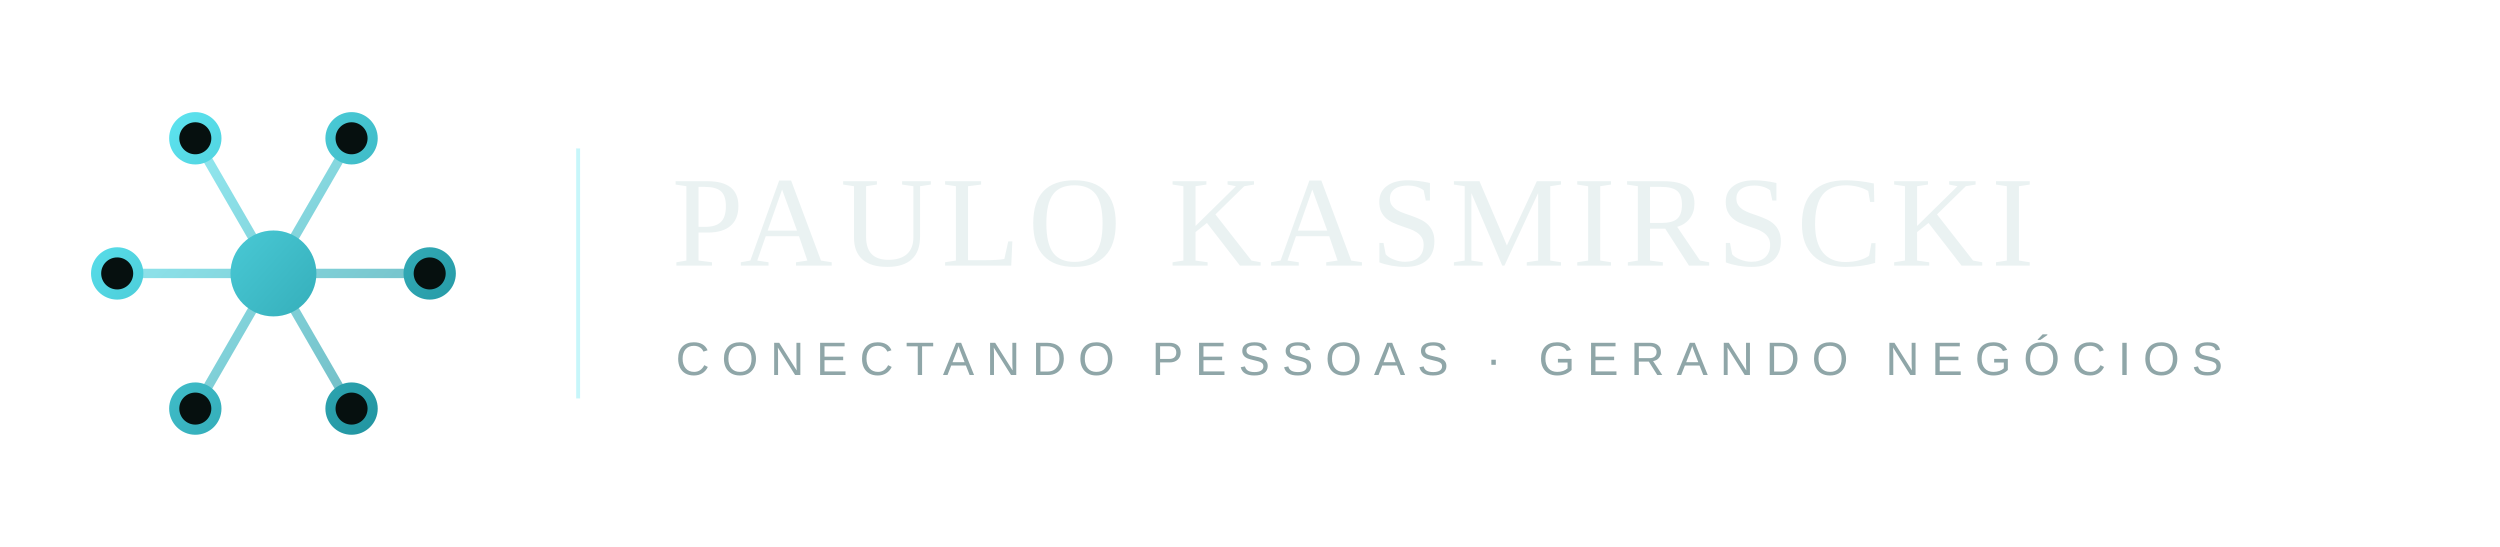
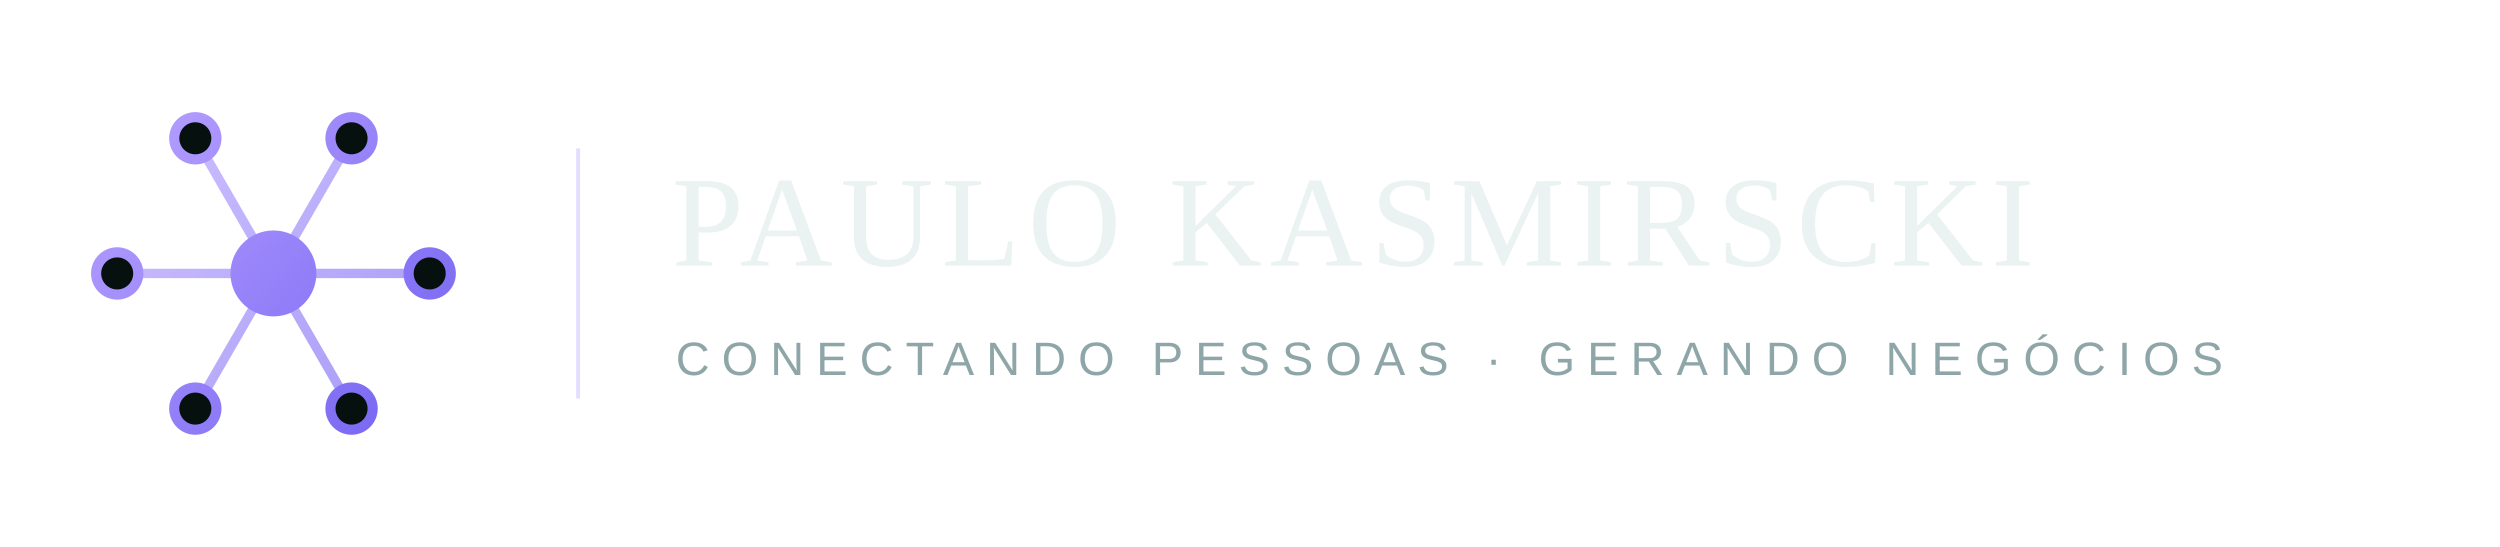
<svg xmlns="http://www.w3.org/2000/svg" width="640" height="140" viewBox="0 0 640 140" fill="none" role="img" aria-label="Paulo Kasmirscki — Conectando pessoas e gerando negócios">
  <defs>
    <linearGradient id="petrolh" x1="20" y1="30" x2="110" y2="110" gradientUnits="userSpaceOnUse">
-       <stop offset="0" stop-color="#5fe6f2" />
-       <stop offset="1" stop-color="#12808c" />
+       <stop offset="0" stop-color="#b39dff" />
+       <stop offset="1" stop-color="#6d5cf0" />
    </linearGradient>
  </defs>
  <g transform="translate(10,10)">
    <g stroke="url(#petrolh)" stroke-width="2.4" opacity="0.65">
      <line x1="60" y1="60" x2="100" y2="60" />
      <line x1="60" y1="60" x2="80" y2="94.6" />
      <line x1="60" y1="60" x2="40" y2="94.6" />
      <line x1="60" y1="60" x2="20" y2="60" />
      <line x1="60" y1="60" x2="40" y2="25.4" />
      <line x1="60" y1="60" x2="80" y2="25.4" />
    </g>
    <g fill="#06100f" stroke="url(#petrolh)" stroke-width="2.6">
      <circle cx="100" cy="60" r="5.4" />
      <circle cx="80" cy="94.6" r="5.4" />
      <circle cx="40" cy="94.6" r="5.4" />
      <circle cx="20" cy="60" r="5.4" />
      <circle cx="40" cy="25.4" r="5.4" />
      <circle cx="80" cy="25.4" r="5.4" />
    </g>
    <circle cx="60" cy="60" r="11" fill="url(#petrolh)" />
  </g>
-   <line x1="148" y1="38" x2="148" y2="102" stroke="#5fe6f2" stroke-width="1" opacity="0.35" />
+   <line x1="148" y1="38" x2="148" y2="102" stroke="#b39dff" stroke-width="1" opacity="0.35" />
  <text x="172" y="68" font-family="Georgia, 'Times New Roman', serif" font-size="33" letter-spacing="2" fill="#eaf2f2">PAULO KASMIRSCKI</text>
  <text x="173" y="96" font-family="Arial, Helvetica, sans-serif" font-size="12" letter-spacing="3.1" fill="#8fa6a8">CONECTANDO PESSOAS · GERANDO NEGÓCIOS</text>
</svg>
